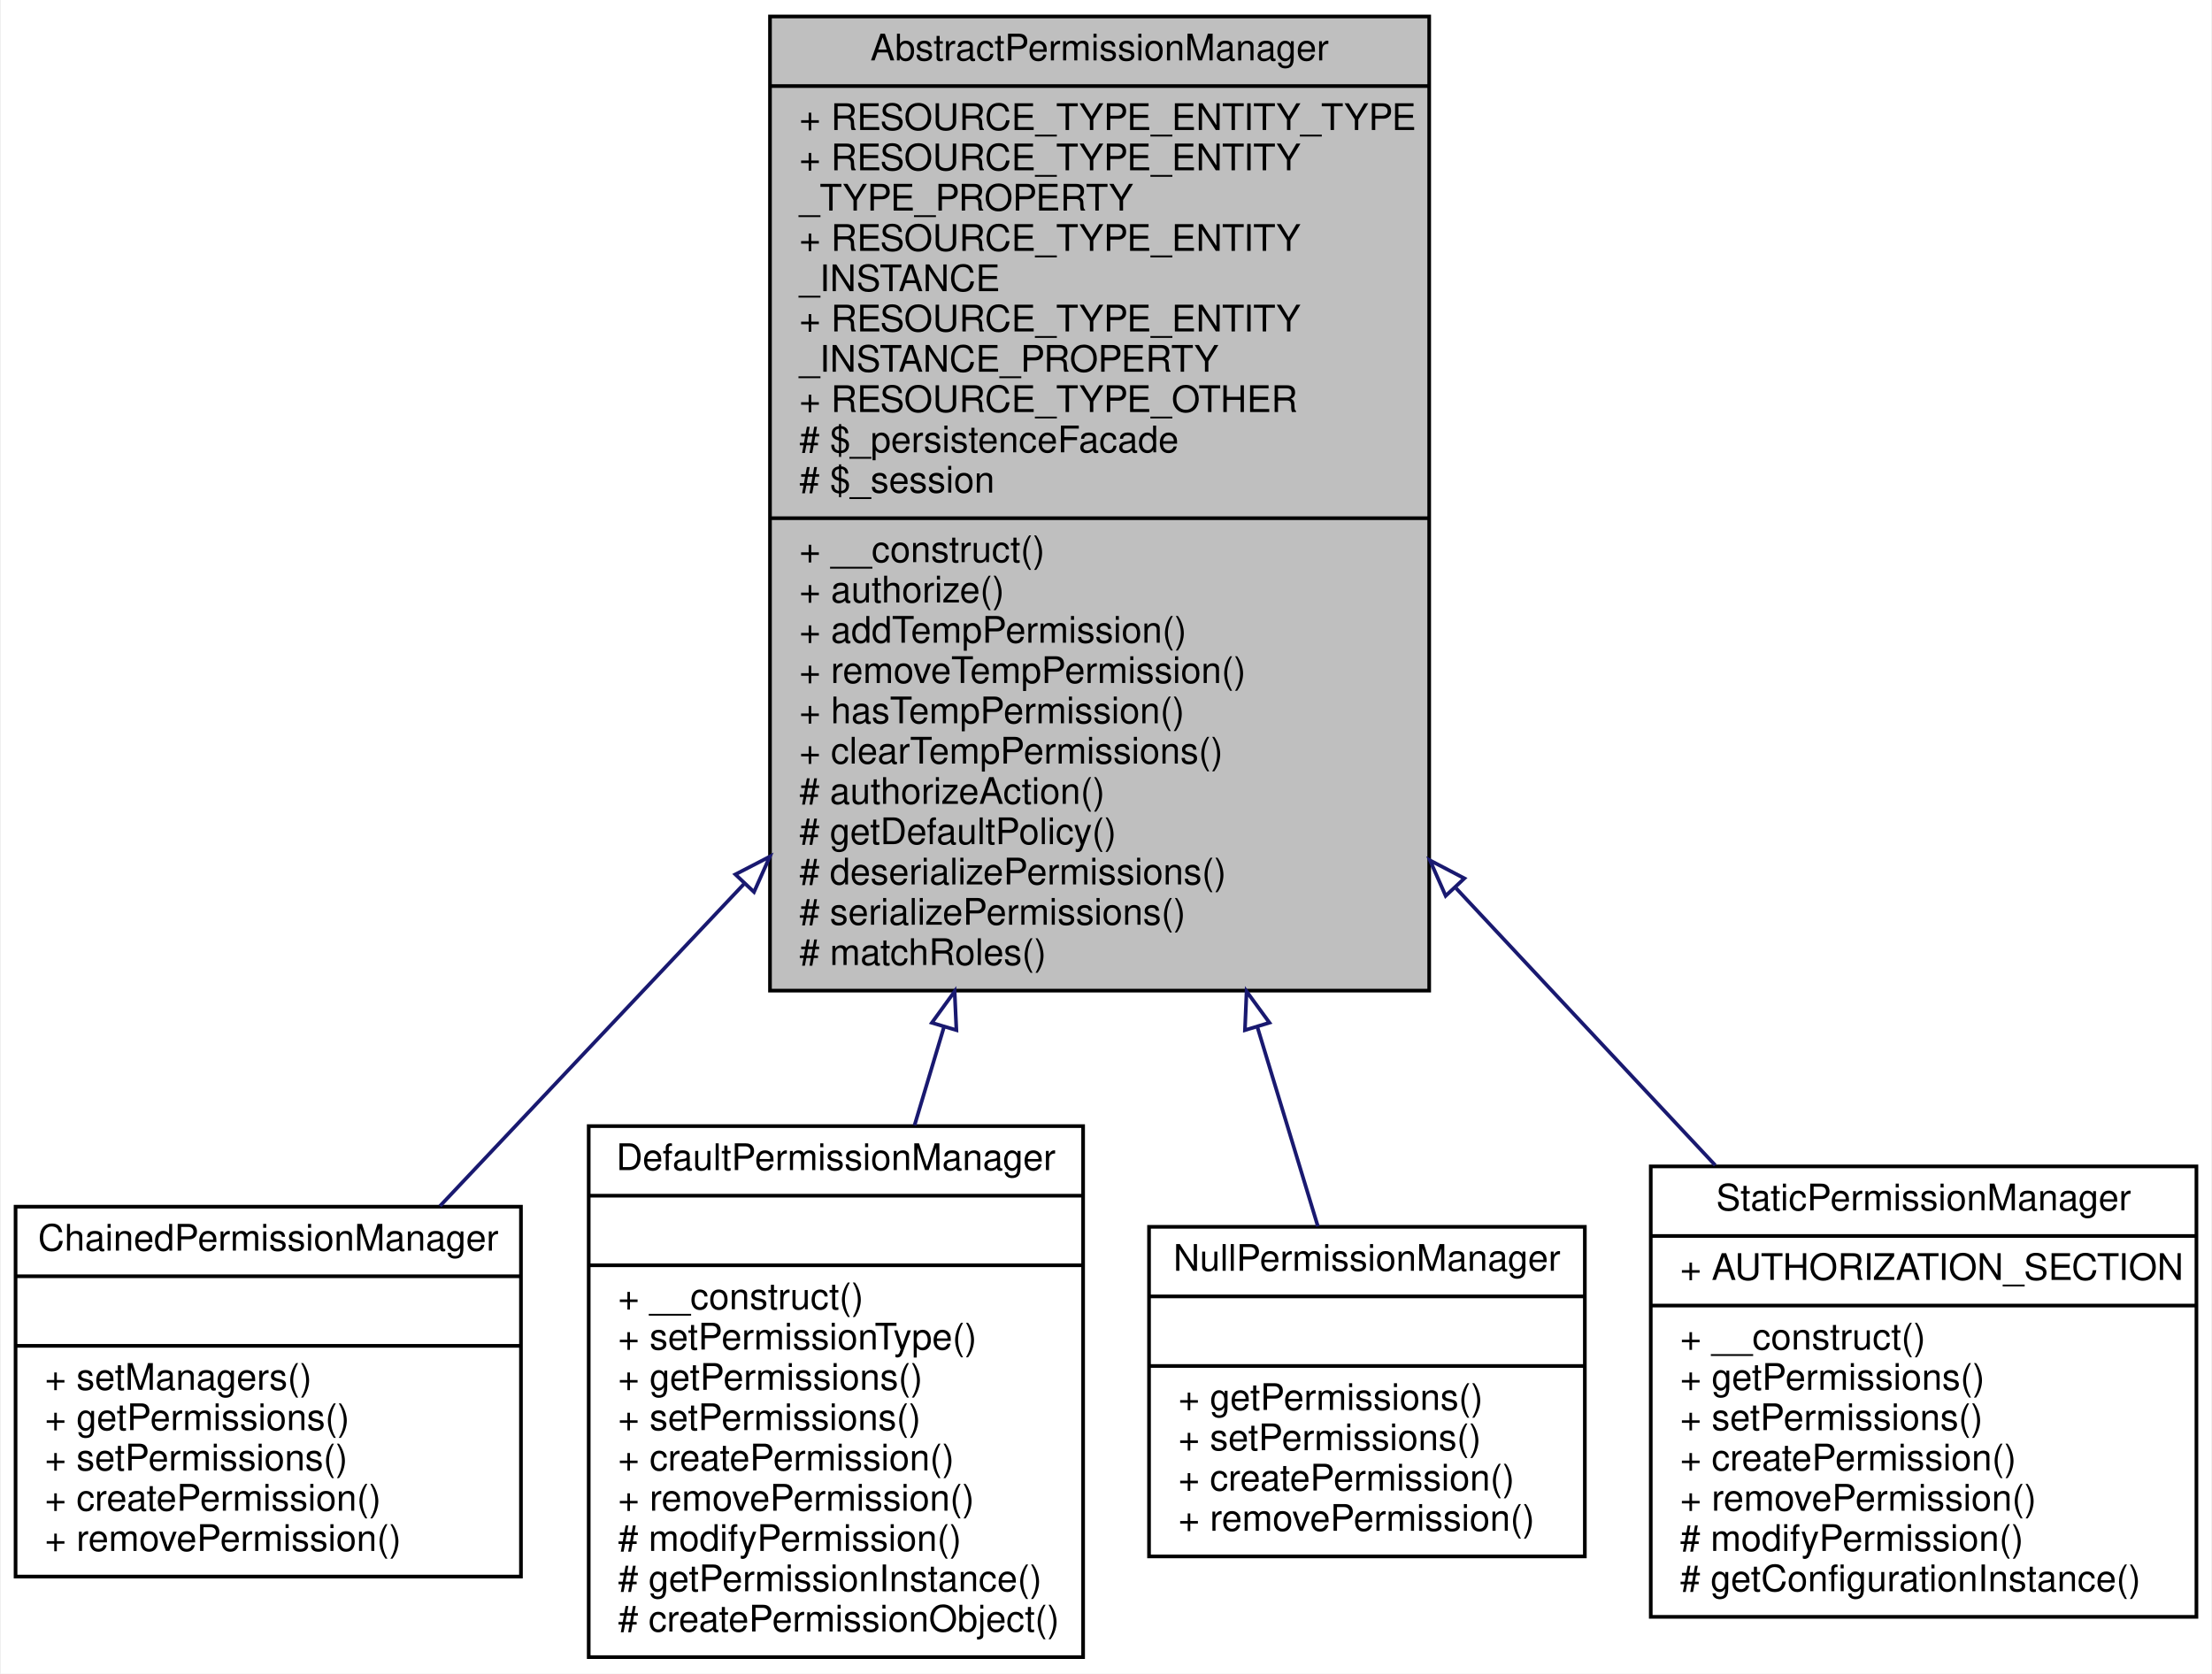
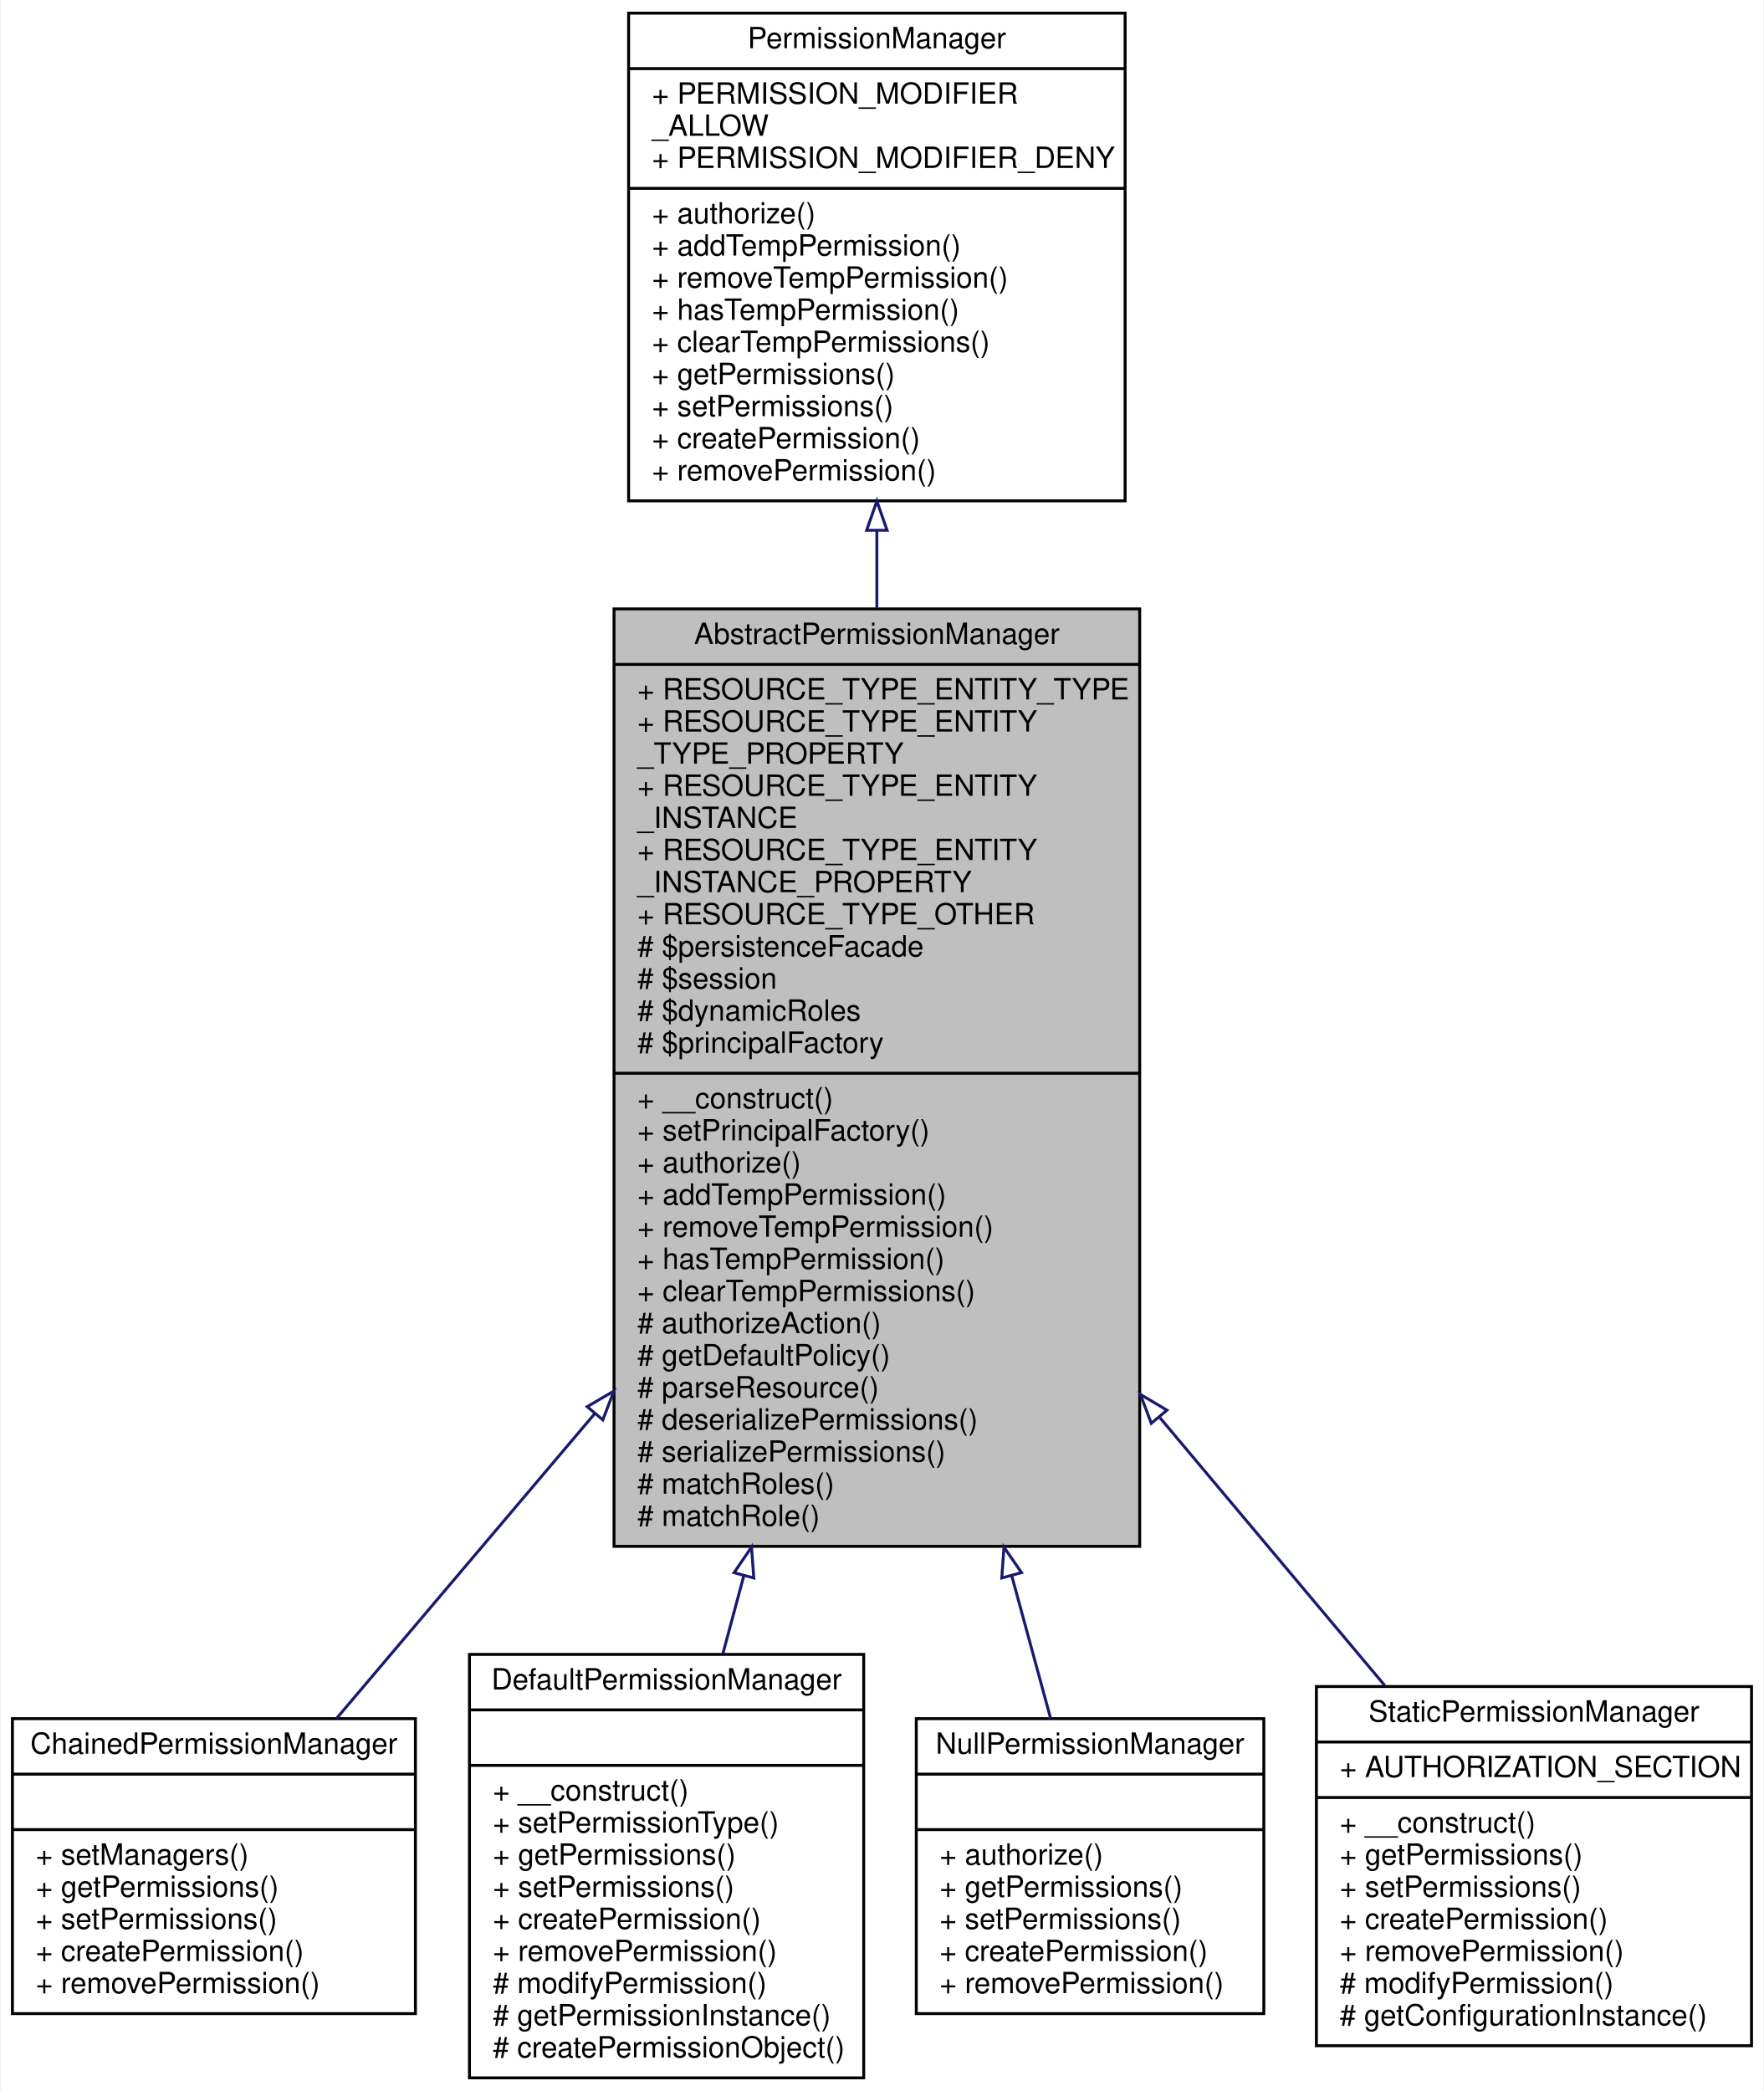
- <svg xmlns="http://www.w3.org/2000/svg" xmlns:xlink="http://www.w3.org/1999/xlink" width="604pt" height="457pt" viewBox="0.00 0.00 603.50 457.00">
-   <g id="graph0" class="graph" transform="scale(1 1) rotate(0) translate(4 453)">
-     <polygon fill="white" stroke="none" points="-4,4 -4,-453 599.5,-453 599.5,4 -4,4" />
+ <svg xmlns="http://www.w3.org/2000/svg" xmlns:xlink="http://www.w3.org/1999/xlink" width="604pt" height="716pt" viewBox="0.00 0.00 603.50 716.00">
+   <g id="graph0" class="graph" transform="scale(1 1) rotate(0) translate(4 712)">
+     <polygon fill="white" stroke="none" points="-4,4 -4,-712 599.5,-712 599.5,4 -4,4" />
    <g id="node1" class="node">
-       <polygon fill="#bfbfbf" stroke="black" points="206,-182.5 206,-448.5 386,-448.5 386,-182.5 206,-182.5" />
-       <text text-anchor="middle" x="296" y="-436.5" font-family="Helvetica,sans-Serif" font-size="10.00">AbstractPermissionManager</text>
-       <polyline fill="none" stroke="black" points="206,-429.5 386,-429.5 " />
-       <text text-anchor="start" x="214" y="-417.5" font-family="Helvetica,sans-Serif" font-size="10.00">+ RESOURCE_TYPE_ENTITY_TYPE</text>
-       <text text-anchor="start" x="214" y="-406.5" font-family="Helvetica,sans-Serif" font-size="10.00">+ RESOURCE_TYPE_ENTITY</text>
-       <text text-anchor="start" x="214" y="-395.5" font-family="Helvetica,sans-Serif" font-size="10.00">_TYPE_PROPERTY</text>
-       <text text-anchor="start" x="214" y="-384.5" font-family="Helvetica,sans-Serif" font-size="10.00">+ RESOURCE_TYPE_ENTITY</text>
-       <text text-anchor="start" x="214" y="-373.5" font-family="Helvetica,sans-Serif" font-size="10.00">_INSTANCE</text>
-       <text text-anchor="start" x="214" y="-362.5" font-family="Helvetica,sans-Serif" font-size="10.00">+ RESOURCE_TYPE_ENTITY</text>
-       <text text-anchor="start" x="214" y="-351.5" font-family="Helvetica,sans-Serif" font-size="10.00">_INSTANCE_PROPERTY</text>
-       <text text-anchor="start" x="214" y="-340.5" font-family="Helvetica,sans-Serif" font-size="10.00">+ RESOURCE_TYPE_OTHER</text>
-       <text text-anchor="start" x="214" y="-329.5" font-family="Helvetica,sans-Serif" font-size="10.00"># $_persistenceFacade</text>
-       <text text-anchor="start" x="214" y="-318.5" font-family="Helvetica,sans-Serif" font-size="10.00"># $_session</text>
-       <polyline fill="none" stroke="black" points="206,-311.5 386,-311.5 " />
-       <text text-anchor="start" x="214" y="-299.5" font-family="Helvetica,sans-Serif" font-size="10.00">+ __construct()</text>
-       <text text-anchor="start" x="214" y="-288.5" font-family="Helvetica,sans-Serif" font-size="10.00">+ authorize()</text>
-       <text text-anchor="start" x="214" y="-277.5" font-family="Helvetica,sans-Serif" font-size="10.00">+ addTempPermission()</text>
-       <text text-anchor="start" x="214" y="-266.5" font-family="Helvetica,sans-Serif" font-size="10.00">+ removeTempPermission()</text>
-       <text text-anchor="start" x="214" y="-255.5" font-family="Helvetica,sans-Serif" font-size="10.00">+ hasTempPermission()</text>
-       <text text-anchor="start" x="214" y="-244.5" font-family="Helvetica,sans-Serif" font-size="10.00">+ clearTempPermissions()</text>
-       <text text-anchor="start" x="214" y="-233.5" font-family="Helvetica,sans-Serif" font-size="10.00"># authorizeAction()</text>
-       <text text-anchor="start" x="214" y="-222.5" font-family="Helvetica,sans-Serif" font-size="10.00"># getDefaultPolicy()</text>
-       <text text-anchor="start" x="214" y="-211.5" font-family="Helvetica,sans-Serif" font-size="10.00"># deserializePermissions()</text>
-       <text text-anchor="start" x="214" y="-200.5" font-family="Helvetica,sans-Serif" font-size="10.00"># serializePermissions()</text>
-       <text text-anchor="start" x="214" y="-189.5" font-family="Helvetica,sans-Serif" font-size="10.00"># matchRoles()</text>
+       <polygon fill="#bfbfbf" stroke="black" points="206,-182.5 206,-503.5 386,-503.5 386,-182.5 206,-182.5" />
+       <text text-anchor="middle" x="296" y="-491.5" font-family="Helvetica,sans-Serif" font-size="10.00">AbstractPermissionManager</text>
+       <polyline fill="none" stroke="black" points="206,-484.5 386,-484.5 " />
+       <text text-anchor="start" x="214" y="-472.5" font-family="Helvetica,sans-Serif" font-size="10.00">+ RESOURCE_TYPE_ENTITY_TYPE</text>
+       <text text-anchor="start" x="214" y="-461.5" font-family="Helvetica,sans-Serif" font-size="10.00">+ RESOURCE_TYPE_ENTITY</text>
+       <text text-anchor="start" x="214" y="-450.5" font-family="Helvetica,sans-Serif" font-size="10.00">_TYPE_PROPERTY</text>
+       <text text-anchor="start" x="214" y="-439.5" font-family="Helvetica,sans-Serif" font-size="10.00">+ RESOURCE_TYPE_ENTITY</text>
+       <text text-anchor="start" x="214" y="-428.5" font-family="Helvetica,sans-Serif" font-size="10.00">_INSTANCE</text>
+       <text text-anchor="start" x="214" y="-417.5" font-family="Helvetica,sans-Serif" font-size="10.00">+ RESOURCE_TYPE_ENTITY</text>
+       <text text-anchor="start" x="214" y="-406.5" font-family="Helvetica,sans-Serif" font-size="10.00">_INSTANCE_PROPERTY</text>
+       <text text-anchor="start" x="214" y="-395.5" font-family="Helvetica,sans-Serif" font-size="10.00">+ RESOURCE_TYPE_OTHER</text>
+       <text text-anchor="start" x="214" y="-384.5" font-family="Helvetica,sans-Serif" font-size="10.00"># $persistenceFacade</text>
+       <text text-anchor="start" x="214" y="-373.5" font-family="Helvetica,sans-Serif" font-size="10.00"># $session</text>
+       <text text-anchor="start" x="214" y="-362.5" font-family="Helvetica,sans-Serif" font-size="10.00"># $dynamicRoles</text>
+       <text text-anchor="start" x="214" y="-351.5" font-family="Helvetica,sans-Serif" font-size="10.00"># $principalFactory</text>
+       <polyline fill="none" stroke="black" points="206,-344.5 386,-344.5 " />
+       <text text-anchor="start" x="214" y="-332.5" font-family="Helvetica,sans-Serif" font-size="10.00">+ __construct()</text>
+       <text text-anchor="start" x="214" y="-321.5" font-family="Helvetica,sans-Serif" font-size="10.00">+ setPrincipalFactory()</text>
+       <text text-anchor="start" x="214" y="-310.5" font-family="Helvetica,sans-Serif" font-size="10.00">+ authorize()</text>
+       <text text-anchor="start" x="214" y="-299.5" font-family="Helvetica,sans-Serif" font-size="10.00">+ addTempPermission()</text>
+       <text text-anchor="start" x="214" y="-288.5" font-family="Helvetica,sans-Serif" font-size="10.00">+ removeTempPermission()</text>
+       <text text-anchor="start" x="214" y="-277.5" font-family="Helvetica,sans-Serif" font-size="10.00">+ hasTempPermission()</text>
+       <text text-anchor="start" x="214" y="-266.5" font-family="Helvetica,sans-Serif" font-size="10.00">+ clearTempPermissions()</text>
+       <text text-anchor="start" x="214" y="-255.5" font-family="Helvetica,sans-Serif" font-size="10.00"># authorizeAction()</text>
+       <text text-anchor="start" x="214" y="-244.5" font-family="Helvetica,sans-Serif" font-size="10.00"># getDefaultPolicy()</text>
+       <text text-anchor="start" x="214" y="-233.5" font-family="Helvetica,sans-Serif" font-size="10.00"># parseResource()</text>
+       <text text-anchor="start" x="214" y="-222.5" font-family="Helvetica,sans-Serif" font-size="10.00"># deserializePermissions()</text>
+       <text text-anchor="start" x="214" y="-211.5" font-family="Helvetica,sans-Serif" font-size="10.00"># serializePermissions()</text>
+       <text text-anchor="start" x="214" y="-200.5" font-family="Helvetica,sans-Serif" font-size="10.00"># matchRoles()</text>
+       <text text-anchor="start" x="214" y="-189.5" font-family="Helvetica,sans-Serif" font-size="10.00"># matchRole()</text>
    </g>
-     <g id="node2" class="node">
-       <g id="a_node2">
+     <g id="node3" class="node">
+       <g id="a_node3">
        <a xlink:href="classwcmf_1_1lib_1_1security_1_1impl_1_1_chained_permission_manager.html" target="_top" xlink:title="ChainedPermissionManager retrieves authorization rules included managers. ">
          <polygon fill="white" stroke="black" points="0,-22.5 0,-123.5 138,-123.5 138,-22.5 0,-22.5" />
          <text text-anchor="middle" x="69" y="-111.5" font-family="Helvetica,sans-Serif" font-size="10.00">ChainedPermissionManager</text>
          <polyline fill="none" stroke="black" points="0,-104.5 138,-104.5 " />
          <text text-anchor="middle" x="69" y="-92.5" font-family="Helvetica,sans-Serif" font-size="10.00"> </text>
          <polyline fill="none" stroke="black" points="0,-85.5 138,-85.5 " />
          <text text-anchor="start" x="8" y="-73.5" font-family="Helvetica,sans-Serif" font-size="10.00">+ setManagers()</text>
          <text text-anchor="start" x="8" y="-62.5" font-family="Helvetica,sans-Serif" font-size="10.00">+ getPermissions()</text>
          <text text-anchor="start" x="8" y="-51.5" font-family="Helvetica,sans-Serif" font-size="10.00">+ setPermissions()</text>
          <text text-anchor="start" x="8" y="-40.5" font-family="Helvetica,sans-Serif" font-size="10.00">+ createPermission()</text>
          <text text-anchor="start" x="8" y="-29.5" font-family="Helvetica,sans-Serif" font-size="10.00">+ removePermission()</text>
        </a>
      </g>
    </g>
-     <g id="edge1" class="edge">
-       <path fill="none" stroke="midnightblue" d="M199.059,-211.794C170.242,-181.263 139.97,-149.19 115.889,-123.677" />
-       <polygon fill="none" stroke="midnightblue" points="196.548,-214.233 205.958,-219.103 201.639,-209.428 196.548,-214.233" />
+     <g id="edge2" class="edge">
+       <path fill="none" stroke="midnightblue" d="M199.39,-227.941C168.475,-191.441 135.849,-152.923 110.967,-123.546" />
+       <polygon fill="none" stroke="midnightblue" points="196.824,-230.326 205.958,-235.694 202.165,-225.802 196.824,-230.326" />
    </g>
-     <g id="node3" class="node">
-       <g id="a_node3">
+     <g id="node4" class="node">
+       <g id="a_node4">
        <a xlink:href="classwcmf_1_1lib_1_1security_1_1impl_1_1_default_permission_manager.html" target="_top" xlink:title="DefaultPermissionManager retrieves authorization rules the storage. ">
          <polygon fill="white" stroke="black" points="156.5,-0.5 156.5,-145.5 291.5,-145.5 291.5,-0.5 156.5,-0.5" />
          <text text-anchor="middle" x="224" y="-133.5" font-family="Helvetica,sans-Serif" font-size="10.00">DefaultPermissionManager</text>
          <polyline fill="none" stroke="black" points="156.5,-126.5 291.5,-126.5 " />
          <text text-anchor="middle" x="224" y="-114.5" font-family="Helvetica,sans-Serif" font-size="10.00"> </text>
          <polyline fill="none" stroke="black" points="156.5,-107.5 291.5,-107.5 " />
          <text text-anchor="start" x="164.5" y="-95.5" font-family="Helvetica,sans-Serif" font-size="10.00">+ __construct()</text>
          <text text-anchor="start" x="164.5" y="-84.5" font-family="Helvetica,sans-Serif" font-size="10.00">+ setPermissionType()</text>
          <text text-anchor="start" x="164.5" y="-73.5" font-family="Helvetica,sans-Serif" font-size="10.00">+ getPermissions()</text>
          <text text-anchor="start" x="164.5" y="-62.5" font-family="Helvetica,sans-Serif" font-size="10.00">+ setPermissions()</text>
          <text text-anchor="start" x="164.5" y="-51.5" font-family="Helvetica,sans-Serif" font-size="10.00">+ createPermission()</text>
          <text text-anchor="start" x="164.5" y="-40.5" font-family="Helvetica,sans-Serif" font-size="10.00">+ removePermission()</text>
          <text text-anchor="start" x="164.5" y="-29.5" font-family="Helvetica,sans-Serif" font-size="10.00"># modifyPermission()</text>
          <text text-anchor="start" x="164.5" y="-18.5" font-family="Helvetica,sans-Serif" font-size="10.00"># getPermissionInstance()</text>
          <text text-anchor="start" x="164.5" y="-7.5" font-family="Helvetica,sans-Serif" font-size="10.00"># createPermissionObject()</text>
        </a>
      </g>
    </g>
-     <g id="edge2" class="edge">
-       <path fill="none" stroke="midnightblue" d="M253.526,-172.626C250.765,-163.404 248.057,-154.358 245.469,-145.714" />
-       <polygon fill="none" stroke="midnightblue" points="250.198,-173.713 256.419,-182.29 256.904,-171.706 250.198,-173.713" />
+     <g id="edge3" class="edge">
+       <path fill="none" stroke="midnightblue" d="M250.465,-172.508C247.978,-163.253 245.557,-154.24 243.254,-145.666" />
+       <polygon fill="none" stroke="midnightblue" points="247.103,-173.484 253.078,-182.233 253.863,-171.668 247.103,-173.484" />
    </g>
-     <g id="node4" class="node">
-       <g id="a_node4">
+     <g id="node5" class="node">
+       <g id="a_node5">
        <a xlink:href="classwcmf_1_1lib_1_1security_1_1impl_1_1_null_permission_manager.html" target="_top" xlink:title="NullPermissionManager acts like an absent PermissionManager. ">
-           <polygon fill="white" stroke="black" points="309.5,-28 309.5,-118 428.5,-118 428.5,-28 309.5,-28" />
-           <text text-anchor="middle" x="369" y="-106" font-family="Helvetica,sans-Serif" font-size="10.00">NullPermissionManager</text>
-           <polyline fill="none" stroke="black" points="309.5,-99 428.5,-99 " />
-           <text text-anchor="middle" x="369" y="-87" font-family="Helvetica,sans-Serif" font-size="10.00"> </text>
-           <polyline fill="none" stroke="black" points="309.5,-80 428.5,-80 " />
-           <text text-anchor="start" x="317.5" y="-68" font-family="Helvetica,sans-Serif" font-size="10.00">+ getPermissions()</text>
-           <text text-anchor="start" x="317.5" y="-57" font-family="Helvetica,sans-Serif" font-size="10.00">+ setPermissions()</text>
-           <text text-anchor="start" x="317.5" y="-46" font-family="Helvetica,sans-Serif" font-size="10.00">+ createPermission()</text>
-           <text text-anchor="start" x="317.5" y="-35" font-family="Helvetica,sans-Serif" font-size="10.00">+ removePermission()</text>
+           <polygon fill="white" stroke="black" points="309.5,-22.5 309.5,-123.5 428.5,-123.5 428.5,-22.5 309.5,-22.5" />
+           <text text-anchor="middle" x="369" y="-111.5" font-family="Helvetica,sans-Serif" font-size="10.00">NullPermissionManager</text>
+           <polyline fill="none" stroke="black" points="309.5,-104.5 428.5,-104.5 " />
+           <text text-anchor="middle" x="369" y="-92.5" font-family="Helvetica,sans-Serif" font-size="10.00"> </text>
+           <polyline fill="none" stroke="black" points="309.5,-85.5 428.5,-85.5 " />
+           <text text-anchor="start" x="317.5" y="-73.5" font-family="Helvetica,sans-Serif" font-size="10.00">+ authorize()</text>
+           <text text-anchor="start" x="317.5" y="-62.5" font-family="Helvetica,sans-Serif" font-size="10.00">+ getPermissions()</text>
+           <text text-anchor="start" x="317.5" y="-51.5" font-family="Helvetica,sans-Serif" font-size="10.00">+ setPermissions()</text>
+           <text text-anchor="start" x="317.5" y="-40.5" font-family="Helvetica,sans-Serif" font-size="10.00">+ createPermission()</text>
+           <text text-anchor="start" x="317.5" y="-29.5" font-family="Helvetica,sans-Serif" font-size="10.00">+ removePermission()</text>
        </a>
      </g>
    </g>
-     <g id="edge3" class="edge">
-       <path fill="none" stroke="midnightblue" d="M339.08,-172.573C345.054,-152.89 350.785,-134.009 355.604,-118.133" />
-       <polygon fill="none" stroke="midnightblue" points="335.686,-171.704 336.13,-182.29 342.384,-173.737 335.686,-171.704" />
+     <g id="edge4" class="edge">
+       <path fill="none" stroke="midnightblue" d="M342.203,-172.376C346.996,-154.782 351.548,-138.071 355.495,-123.581" />
+       <polygon fill="none" stroke="midnightblue" points="338.77,-171.665 339.519,-182.233 345.524,-173.505 338.77,-171.665" />
    </g>
-     <g id="node5" class="node">
-       <g id="a_node5">
+     <g id="node6" class="node">
+       <g id="a_node6">
        <a xlink:href="classwcmf_1_1lib_1_1security_1_1impl_1_1_static_permission_manager.html" target="_top" xlink:title="StaticPermissionManager retrieves authorization rules from the application configuration. ">
          <polygon fill="white" stroke="black" points="446.5,-11.5 446.5,-134.5 595.5,-134.5 595.5,-11.5 446.5,-11.5" />
          <text text-anchor="middle" x="521" y="-122.5" font-family="Helvetica,sans-Serif" font-size="10.00">StaticPermissionManager</text>
          <polyline fill="none" stroke="black" points="446.5,-115.5 595.5,-115.5 " />
          <text text-anchor="start" x="454.5" y="-103.5" font-family="Helvetica,sans-Serif" font-size="10.00">+ AUTHORIZATION_SECTION</text>
          <polyline fill="none" stroke="black" points="446.5,-96.5 595.5,-96.5 " />
          <text text-anchor="start" x="454.5" y="-84.5" font-family="Helvetica,sans-Serif" font-size="10.00">+ __construct()</text>
          <text text-anchor="start" x="454.5" y="-73.5" font-family="Helvetica,sans-Serif" font-size="10.00">+ getPermissions()</text>
          <text text-anchor="start" x="454.5" y="-62.5" font-family="Helvetica,sans-Serif" font-size="10.00">+ setPermissions()</text>
          <text text-anchor="start" x="454.5" y="-51.5" font-family="Helvetica,sans-Serif" font-size="10.00">+ createPermission()</text>
          <text text-anchor="start" x="454.5" y="-40.5" font-family="Helvetica,sans-Serif" font-size="10.00">+ removePermission()</text>
          <text text-anchor="start" x="454.5" y="-29.5" font-family="Helvetica,sans-Serif" font-size="10.00"># modifyPermission()</text>
          <text text-anchor="start" x="454.5" y="-18.5" font-family="Helvetica,sans-Serif" font-size="10.00"># getConfigurationInstance()</text>
        </a>
      </g>
    </g>
-     <g id="edge4" class="edge">
-       <path fill="none" stroke="midnightblue" d="M393.341,-210.453C417.497,-184.633 442.603,-157.798 464.094,-134.827" />
-       <polygon fill="none" stroke="midnightblue" points="390.496,-208.372 386.22,-218.065 395.607,-213.154 390.496,-208.372" />
+     <g id="edge5" class="edge">
+       <path fill="none" stroke="midnightblue" d="M392.929,-226.547C419.432,-194.978 447.112,-162.009 469.929,-134.832" />
+       <polygon fill="none" stroke="midnightblue" points="389.969,-224.629 386.22,-234.538 395.33,-229.13 389.969,-224.629" />
+     </g>
+     <g id="node2" class="node">
+       <g id="a_node2">
+         <a xlink:href="interfacewcmf_1_1lib_1_1security_1_1_permission_manager.html" target="_top" xlink:title="PermissionManager implementations are used to handle all authorization requests. ">
+           <polygon fill="white" stroke="black" points="211,-540.5 211,-707.5 381,-707.5 381,-540.5 211,-540.5" />
+           <text text-anchor="middle" x="296" y="-695.5" font-family="Helvetica,sans-Serif" font-size="10.00">PermissionManager</text>
+           <polyline fill="none" stroke="black" points="211,-688.5 381,-688.5 " />
+           <text text-anchor="start" x="219" y="-676.5" font-family="Helvetica,sans-Serif" font-size="10.00">+ PERMISSION_MODIFIER</text>
+           <text text-anchor="start" x="219" y="-665.5" font-family="Helvetica,sans-Serif" font-size="10.00">_ALLOW</text>
+           <text text-anchor="start" x="219" y="-654.5" font-family="Helvetica,sans-Serif" font-size="10.00">+ PERMISSION_MODIFIER_DENY</text>
+           <polyline fill="none" stroke="black" points="211,-647.5 381,-647.5 " />
+           <text text-anchor="start" x="219" y="-635.5" font-family="Helvetica,sans-Serif" font-size="10.00">+ authorize()</text>
+           <text text-anchor="start" x="219" y="-624.5" font-family="Helvetica,sans-Serif" font-size="10.00">+ addTempPermission()</text>
+           <text text-anchor="start" x="219" y="-613.5" font-family="Helvetica,sans-Serif" font-size="10.00">+ removeTempPermission()</text>
+           <text text-anchor="start" x="219" y="-602.5" font-family="Helvetica,sans-Serif" font-size="10.00">+ hasTempPermission()</text>
+           <text text-anchor="start" x="219" y="-591.5" font-family="Helvetica,sans-Serif" font-size="10.00">+ clearTempPermissions()</text>
+           <text text-anchor="start" x="219" y="-580.5" font-family="Helvetica,sans-Serif" font-size="10.00">+ getPermissions()</text>
+           <text text-anchor="start" x="219" y="-569.5" font-family="Helvetica,sans-Serif" font-size="10.00">+ setPermissions()</text>
+           <text text-anchor="start" x="219" y="-558.5" font-family="Helvetica,sans-Serif" font-size="10.00">+ createPermission()</text>
+           <text text-anchor="start" x="219" y="-547.5" font-family="Helvetica,sans-Serif" font-size="10.00">+ removePermission()</text>
+         </a>
+       </g>
+     </g>
+     <g id="edge1" class="edge">
+       <path fill="none" stroke="midnightblue" d="M296,-530.382C296,-521.713 296,-512.771 296,-503.712" />
+       <polygon fill="none" stroke="midnightblue" points="292.5,-530.423 296,-540.423 299.5,-530.423 292.5,-530.423" />
    </g>
  </g>
</svg>
